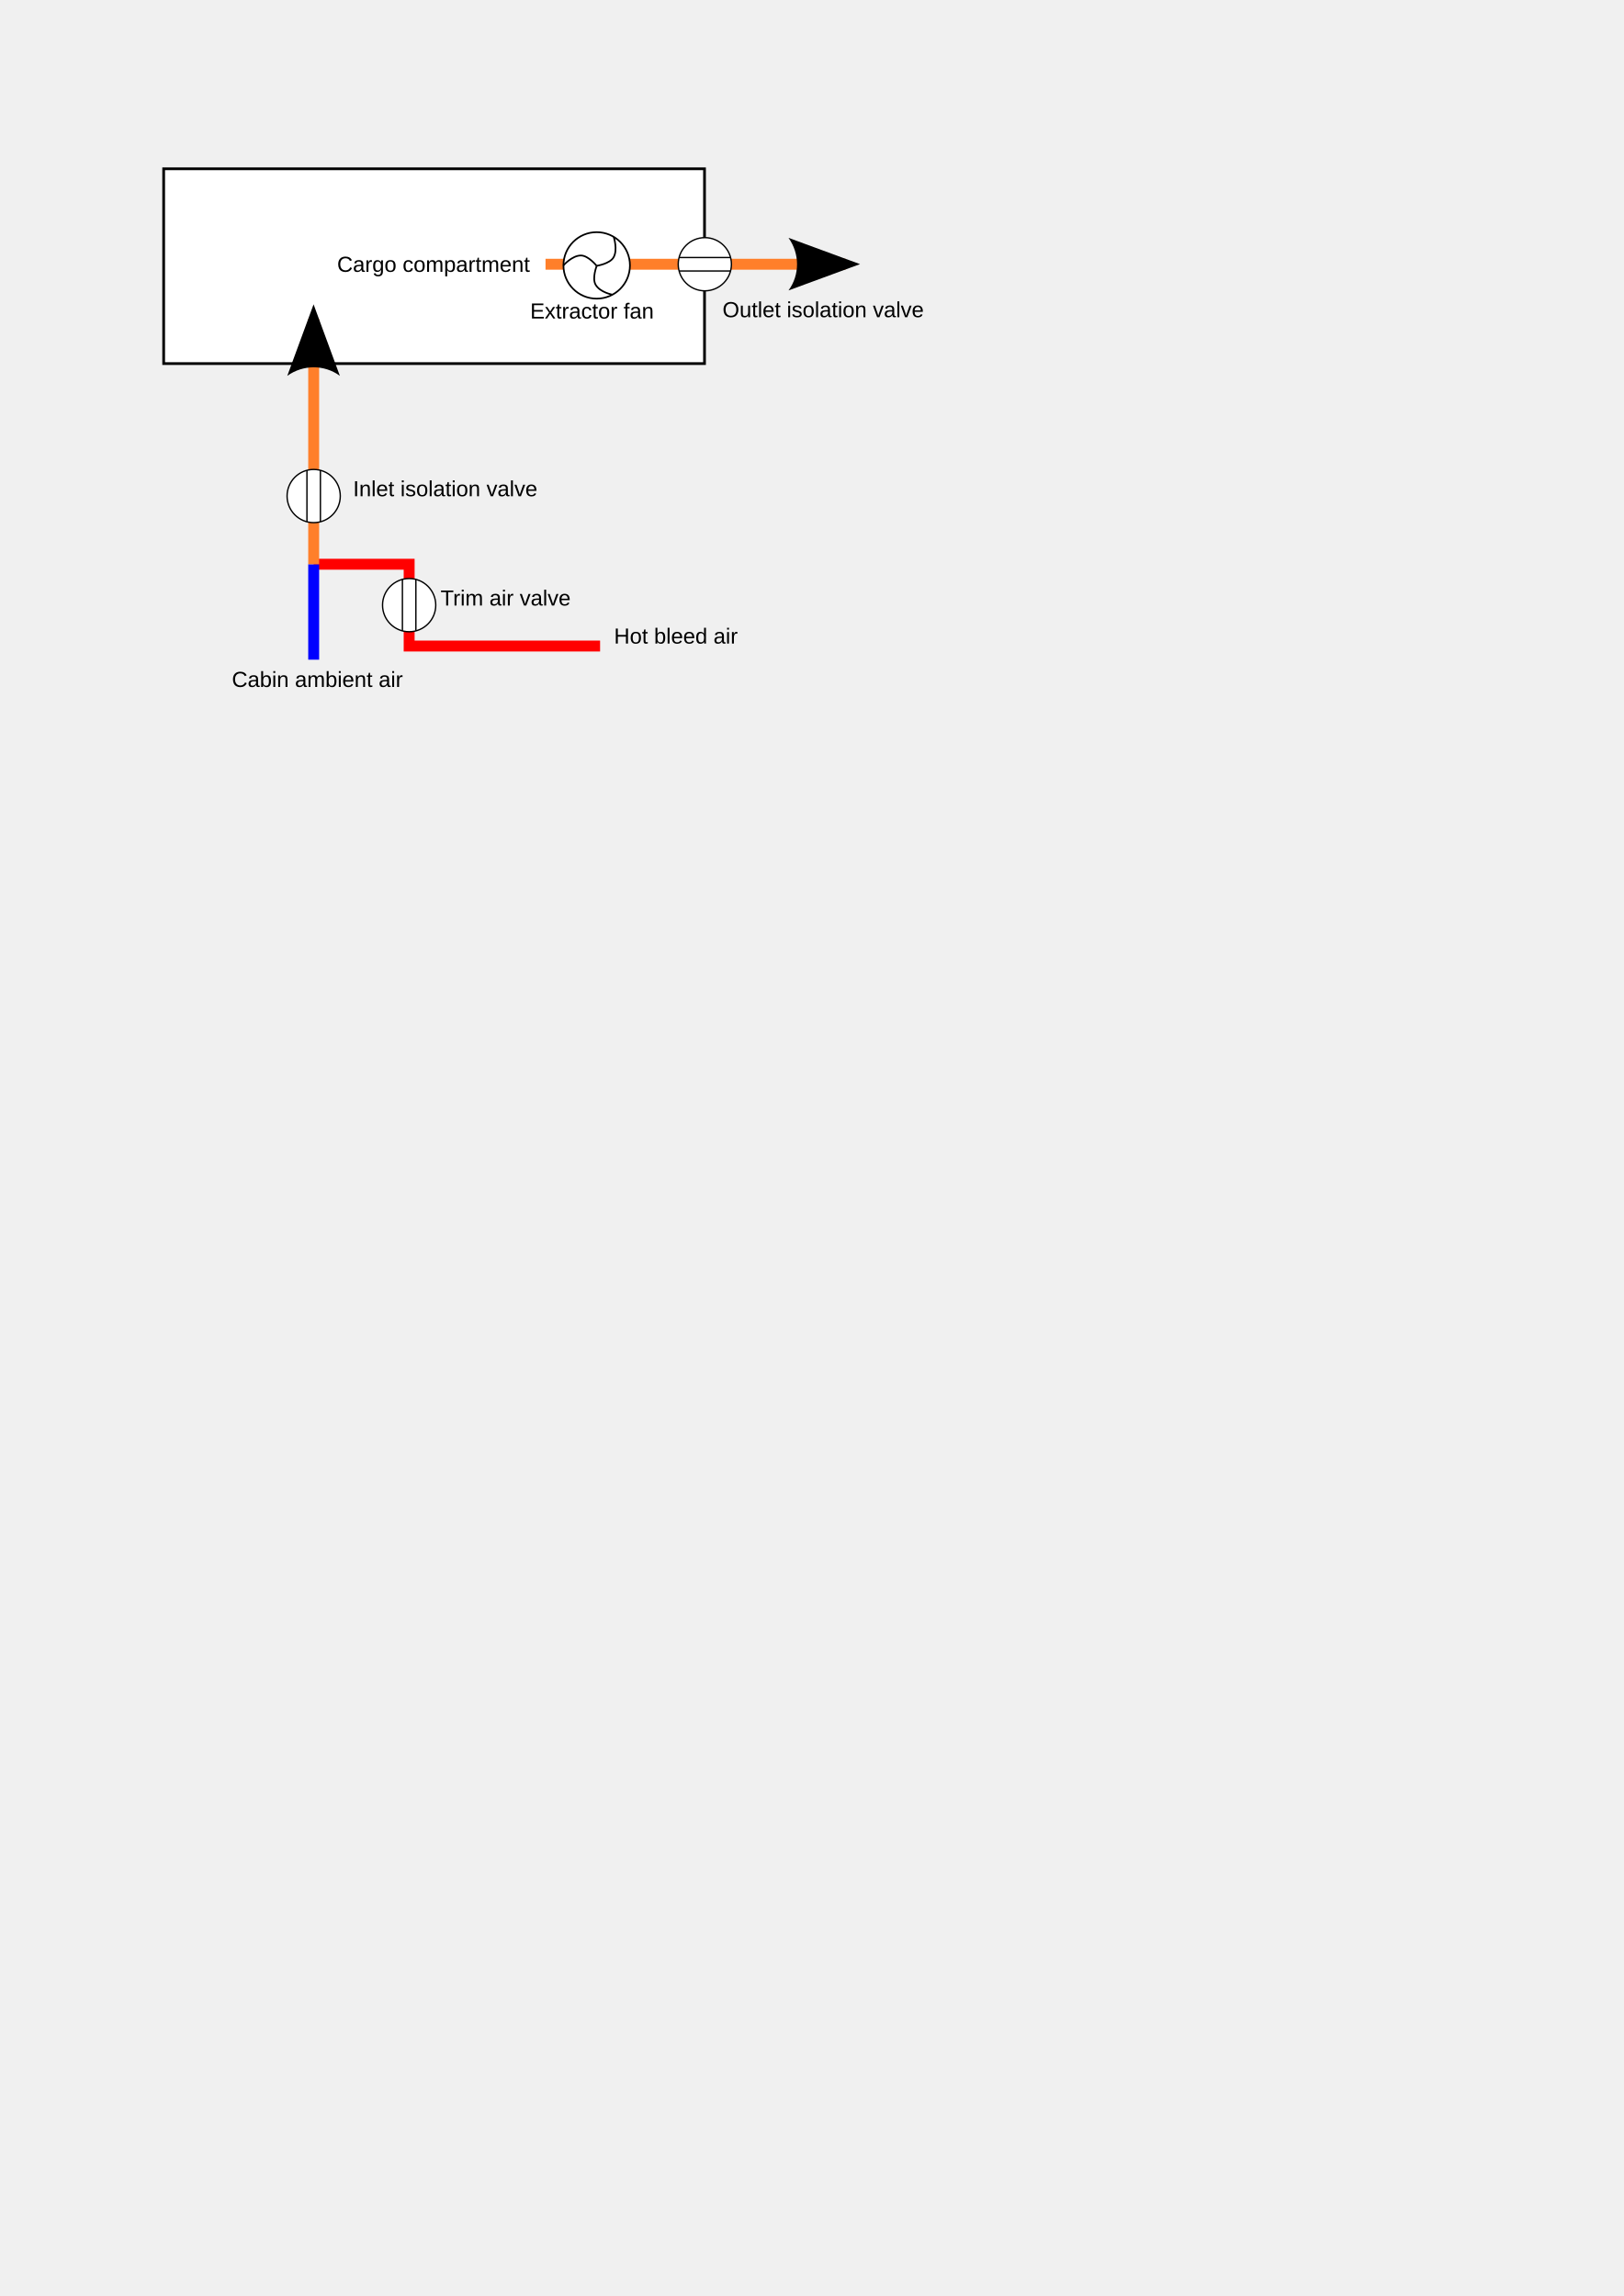
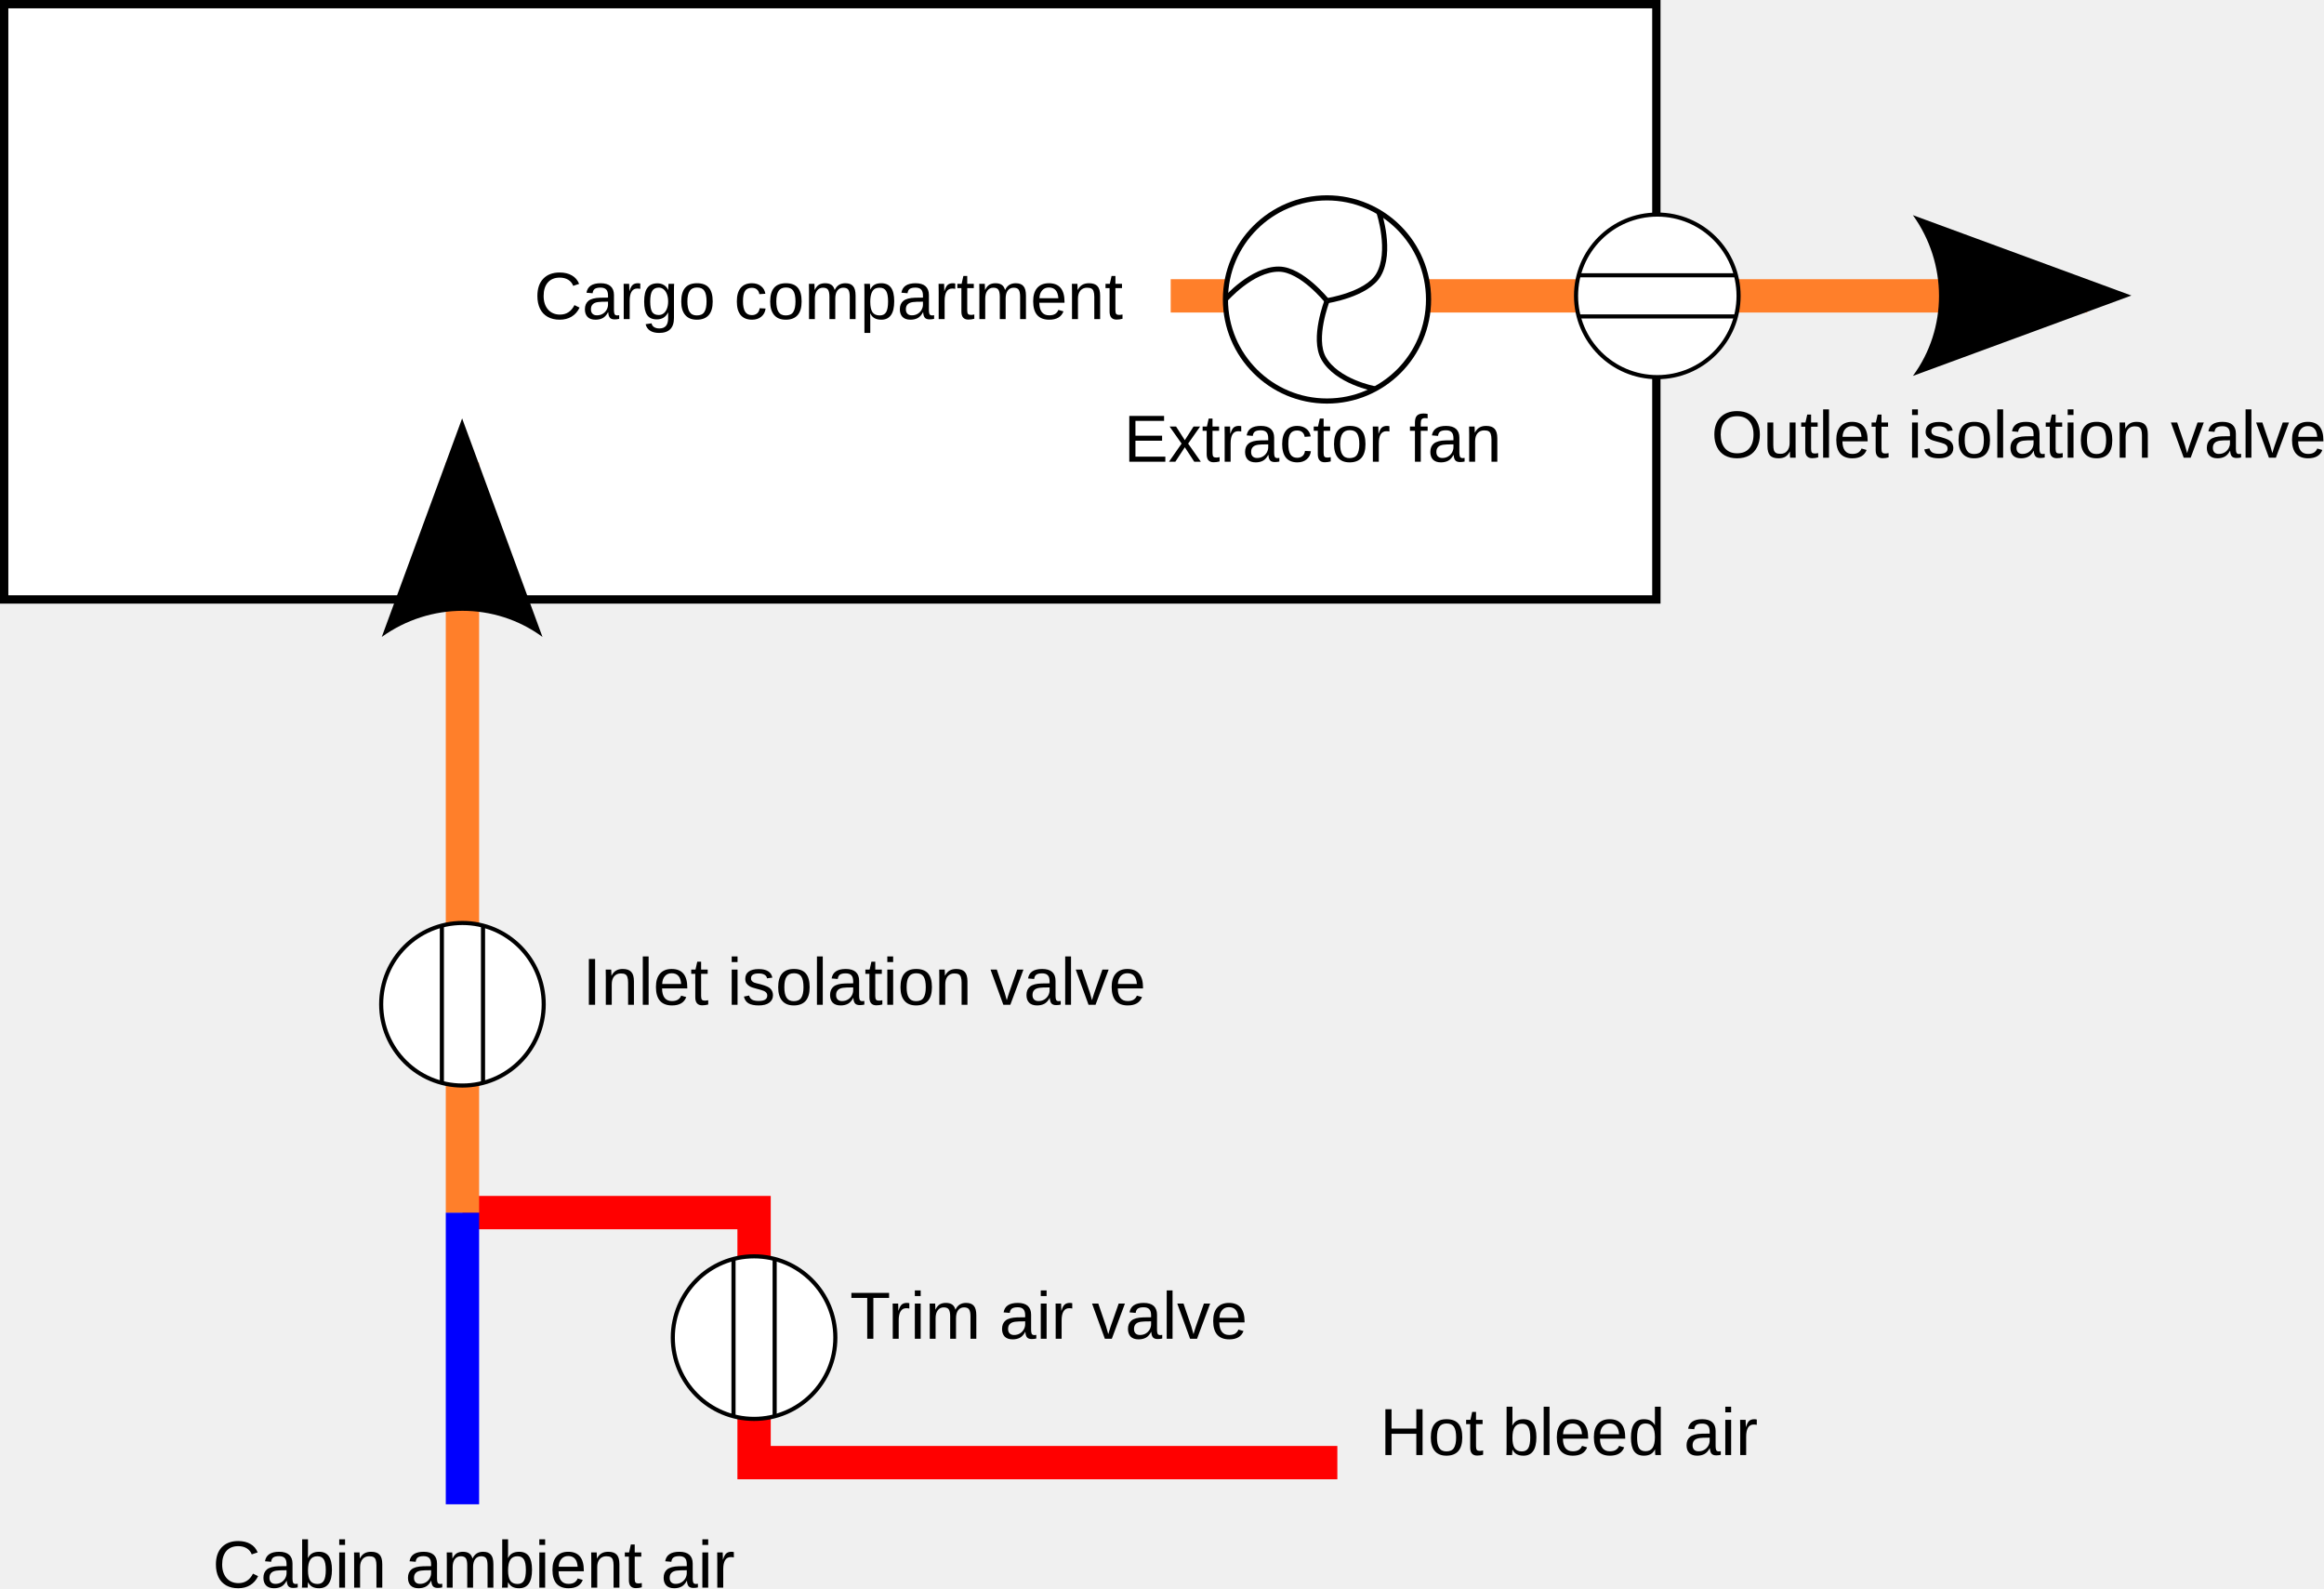
- <svg xmlns="http://www.w3.org/2000/svg" xmlns:xlink="http://www.w3.org/1999/xlink" width="744.094" height="1052.362" id="svg2" version="1.0">
+ <svg xmlns="http://www.w3.org/2000/svg" xmlns:xlink="http://www.w3.org/1999/xlink" version="1.0" width="348.64" height="238.247" id="svg2">
  <defs id="defs4">
-     <marker orient="auto" refY="0.0" refX="0.0" id="Arrow2Mend" style="overflow:visible;">
-       <path id="path3222" style="font-size:12.0;fill-rule:evenodd;stroke-width:0.625;stroke-linejoin:round;" d="M 8.719,4.034 L -2.207,0.016 L 8.719,-4.002 C 6.973,-1.63 6.983,1.616 8.719,4.034 z " transform="scale(0.6) rotate(180) translate(0,0)" />
+     <marker refX="0" refY="0" orient="auto" style="overflow:visible" id="Arrow2Mend">
+       <path d="M 8.719,4.034 L -2.207,0.016 L 8.719,-4.002 C 6.973,-1.63 6.983,1.616 8.719,4.034 z " transform="scale(-0.6,-0.6)" style="font-size:12px;fill-rule:evenodd;stroke-width:0.625;stroke-linejoin:round" id="path3222" />
    </marker>
-     <marker orient="auto" refY="0.0" refX="0.0" id="Arrow2Send" style="overflow:visible;">
-       <path id="path3228" style="font-size:12.0;fill-rule:evenodd;stroke-width:0.625;stroke-linejoin:round;" d="M 8.719,4.034 L -2.207,0.016 L 8.719,-4.002 C 6.973,-1.63 6.983,1.616 8.719,4.034 z " transform="scale(0.3) rotate(180) translate(-2.3,0)" />
+     <marker refX="0" refY="0" orient="auto" style="overflow:visible" id="Arrow2Send">
+       <path d="M 8.719,4.034 L -2.207,0.016 L 8.719,-4.002 C 6.973,-1.63 6.983,1.616 8.719,4.034 z " transform="matrix(-0.3,0,0,-0.3,0.69,0)" style="font-size:12px;fill-rule:evenodd;stroke-width:0.625;stroke-linejoin:round" id="path3228" />
    </marker>
-     <marker orient="auto" refY="0.0" refX="0.0" id="Arrow2Lend" style="overflow:visible;">
-       <path id="path3216" style="font-size:12.0;fill-rule:evenodd;stroke-width:0.625;stroke-linejoin:round;" d="M 8.719,4.034 L -2.207,0.016 L 8.719,-4.002 C 6.973,-1.63 6.983,1.616 8.719,4.034 z " transform="scale(1.1) rotate(180) translate(1,0)" />
+     <marker refX="0" refY="0" orient="auto" style="overflow:visible" id="Arrow2Lend">
+       <path d="M 8.719,4.034 L -2.207,0.016 L 8.719,-4.002 C 6.973,-1.63 6.983,1.616 8.719,4.034 z " transform="matrix(-1.1,0,0,-1.1,-1.1,0)" style="font-size:12px;fill-rule:evenodd;stroke-width:0.625;stroke-linejoin:round" id="path3216" />
    </marker>
  </defs>
-   <g id="layer1">
-     <path style="opacity:1;color:#000000;fill:none;fill-opacity:1;fill-rule:evenodd;stroke:#ff0000;stroke-width:5;stroke-linecap:butt;stroke-linejoin:miter;marker:none;marker-start:none;marker-mid:none;marker-end:none;stroke-miterlimit:4;stroke-dasharray:none;stroke-dashoffset:0;stroke-opacity:1;visibility:visible;display:inline;overflow:visible;enable-background:accumulate" d="M 275,296.112 L 187.5,296.112 L 187.5,258.612 L 143.75,258.612" id="path3394" />
+   <g transform="translate(-74.375,-76.73718)" id="layer1">
+     <path d="M 275,296.112 L 187.5,296.112 L 187.5,258.612 L 143.75,258.612" style="opacity:1;color:#000000;fill:none;fill-opacity:1;fill-rule:evenodd;stroke:#ff0000;stroke-width:5;stroke-linecap:butt;stroke-linejoin:miter;marker:none;marker-start:none;marker-mid:none;marker-end:none;stroke-miterlimit:4;stroke-dasharray:none;stroke-dashoffset:0;stroke-opacity:1;visibility:visible;display:inline;overflow:visible;enable-background:accumulate" id="path3394" />
    <g id="g3138">
-       <rect y="77.362" x="75" height="89.286" width="247.857" id="rect2160" style="opacity:1;color:#000000;fill:#ffffff;fill-opacity:1;fill-rule:evenodd;stroke:#000000;stroke-width:1.25;stroke-linecap:butt;stroke-linejoin:miter;marker:none;marker-start:none;marker-mid:none;marker-end:none;stroke-miterlimit:4;stroke-dasharray:none;stroke-dashoffset:0;stroke-opacity:1;visibility:visible;display:inline;overflow:visible;enable-background:accumulate" />
-       <text id="text3134" y="124.593" x="154.475" style="font-size:10px;font-style:normal;font-weight:normal;fill:#000000;fill-opacity:1;stroke:none;stroke-width:1px;stroke-linecap:butt;stroke-linejoin:miter;stroke-opacity:1;font-family:Arial" xml:space="preserve">
-         <tspan y="124.593" x="154.475" id="tspan3136">Cargo compartment</tspan>
+       <rect width="247.857" height="89.286" x="75" y="77.362" style="opacity:1;color:#000000;fill:#ffffff;fill-opacity:1;fill-rule:evenodd;stroke:#000000;stroke-width:1.25;stroke-linecap:butt;stroke-linejoin:miter;marker:none;marker-start:none;marker-mid:none;marker-end:none;stroke-miterlimit:4;stroke-dasharray:none;stroke-dashoffset:0;stroke-opacity:1;visibility:visible;display:inline;overflow:visible;enable-background:accumulate" id="rect2160" />
+       <text x="154.475" y="124.593" style="font-size:10px;font-style:normal;font-weight:normal;fill:#000000;fill-opacity:1;stroke:none;stroke-width:1px;stroke-linecap:butt;stroke-linejoin:miter;stroke-opacity:1;font-family:Arial" id="text3134" xml:space="preserve">
+         <tspan x="154.475" y="124.593" id="tspan3136">Cargo compartment</tspan>
      </text>
    </g>
-     <path style="opacity:1;color:#000000;fill:none;fill-opacity:1;fill-rule:evenodd;stroke:#0000ff;stroke-width:5;stroke-linecap:butt;stroke-linejoin:miter;marker:none;marker-start:none;marker-mid:none;marker-end:none;stroke-miterlimit:4;stroke-dasharray:none;stroke-dashoffset:0;stroke-opacity:1;visibility:visible;display:inline;overflow:visible;enable-background:accumulate" d="M 143.75,258.612 L 143.75,302.362" id="path3188" />
-     <path style="opacity:1;color:#000000;fill:none;fill-opacity:1;fill-rule:evenodd;stroke:#ff7f2a;stroke-width:5;stroke-linecap:butt;stroke-linejoin:miter;marker:none;marker-start:none;marker-mid:none;marker-end:url(#Arrow2Mend);stroke-miterlimit:4;stroke-dasharray:none;stroke-dashoffset:0;stroke-opacity:1;visibility:visible;display:inline;overflow:visible;enable-background:accumulate" d="M 143.75,258.612 L 143.75,146.112" id="path3190" />
-     <g id="g2845" transform="matrix(0.3086443,0,0,0.3086443,9.489701,101.6322)">
-       <path style="opacity:1;color:#000000;fill:#ffffff;fill-opacity:1;fill-rule:nonzero;stroke:#000000;stroke-width:2.201;stroke-linecap:round;stroke-linejoin:round;marker:none;marker-start:none;marker-mid:none;marker-end:none;stroke-miterlimit:4;stroke-dasharray:none;stroke-dashoffset:0;stroke-opacity:1;visibility:visible;display:inline;overflow:visible" id="path2839" d="M 317 406.862 A 43.5 43.5 0 1 1  230,406.862 A 43.5 43.5 0 1 1  317 406.862 z" transform="matrix(0.908057,0,0,0.908057,186.6465,37.90804)" />
-       <path id="path2841" d="M 425,369.112 L 425,445.487" style="fill:none;fill-opacity:0.75;fill-rule:evenodd;stroke:#000000;stroke-width:2px;stroke-linecap:butt;stroke-linejoin:miter;stroke-opacity:1" />
-       <path id="path2843" d="M 445,368.987 L 445,445.362" style="fill:none;fill-opacity:0.75;fill-rule:evenodd;stroke:#000000;stroke-width:2px;stroke-linecap:butt;stroke-linejoin:miter;stroke-opacity:1" />
+     <path d="M 143.75,258.612 L 143.75,302.362" style="opacity:1;color:#000000;fill:none;fill-opacity:1;fill-rule:evenodd;stroke:#0000ff;stroke-width:5;stroke-linecap:butt;stroke-linejoin:miter;marker:none;marker-start:none;marker-mid:none;marker-end:none;stroke-miterlimit:4;stroke-dasharray:none;stroke-dashoffset:0;stroke-opacity:1;visibility:visible;display:inline;overflow:visible;enable-background:accumulate" id="path3188" />
+     <path d="M 143.75,258.612 L 143.75,146.112" style="opacity:1;color:#000000;fill:none;fill-opacity:1;fill-rule:evenodd;stroke:#ff7f2a;stroke-width:5;stroke-linecap:butt;stroke-linejoin:miter;marker:none;marker-start:none;marker-mid:none;marker-end:url(#Arrow2Mend);stroke-miterlimit:4;stroke-dasharray:none;stroke-dashoffset:0;stroke-opacity:1;visibility:visible;display:inline;overflow:visible;enable-background:accumulate" id="path3190" />
+     <g transform="matrix(0.3086443,0,0,0.3086443,9.489701,101.6322)" id="g2845">
+       <path d="M 317 406.862 A 43.5 43.5 0 1 1  230,406.862 A 43.5 43.5 0 1 1  317 406.862 z" transform="matrix(0.908057,0,0,0.908057,186.6465,37.90804)" style="opacity:1;color:#000000;fill:#ffffff;fill-opacity:1;fill-rule:nonzero;stroke:#000000;stroke-width:2.201;stroke-linecap:round;stroke-linejoin:round;marker:none;marker-start:none;marker-mid:none;marker-end:none;stroke-miterlimit:4;stroke-dasharray:none;stroke-dashoffset:0;stroke-opacity:1;visibility:visible;display:inline;overflow:visible" id="path2839" />
+       <path d="M 425,369.112 L 425,445.487" style="fill:none;fill-opacity:0.75;fill-rule:evenodd;stroke:#000000;stroke-width:2px;stroke-linecap:butt;stroke-linejoin:miter;stroke-opacity:1" id="path2841" />
+       <path d="M 445,368.987 L 445,445.362" style="fill:none;fill-opacity:0.75;fill-rule:evenodd;stroke:#000000;stroke-width:2px;stroke-linecap:butt;stroke-linejoin:miter;stroke-opacity:1" id="path2843" />
    </g>
-     <use x="0" y="0" xlink:href="#g2845" id="use3396" transform="translate(43.75,49.99999)" width="744.094" height="1052.362" />
-     <path style="opacity:1;color:#000000;fill:#ff7f2a;fill-opacity:1;fill-rule:evenodd;stroke:#ff7f2a;stroke-width:5;stroke-linecap:butt;stroke-linejoin:miter;marker:none;marker-start:none;marker-mid:none;marker-end:url(#Arrow2Mend);stroke-miterlimit:4;stroke-dasharray:none;stroke-dashoffset:0;stroke-opacity:1;visibility:visible;display:inline;overflow:visible;enable-background:accumulate" d="M 250,121.112 L 387.5,121.112" id="path3398" />
-     <use x="0" y="0" xlink:href="#g2845" id="use3400" transform="matrix(0,1,-1,0,550.3622,-22.63781)" width="744.094" height="1052.362" />
-     <g id="g2833" transform="matrix(0.3856934,0,0,0.3856934,169.3096,-35.27344)">
-       <path transform="matrix(0.908057,0,0,0.908057,21.64633,37.40783)" d="M 317 406.862 A 43.5 43.5 0 1 1  230,406.862 A 43.5 43.5 0 1 1  317 406.862 z" id="path1904" style="opacity:1;color:#000000;fill:#ffffff;fill-opacity:1;fill-rule:nonzero;stroke:#000000;stroke-width:2.201;stroke-linecap:round;stroke-linejoin:round;marker:none;marker-start:none;marker-mid:none;marker-end:none;stroke-miterlimit:4;stroke-dasharray:none;stroke-dashoffset:0;stroke-opacity:1;visibility:visible;display:inline;overflow:visible" />
-       <path id="path2809" d="M 270,407.362 C 270,407.362 285.497,404.998 290,397.362 C 295.327,388.329 290.232,373.057 290.232,373.057" style="fill:none;fill-opacity:0.75;fill-rule:evenodd;stroke:#000000;stroke-width:2px;stroke-linecap:butt;stroke-linejoin:miter;stroke-opacity:1" />
-       <path style="fill:none;fill-opacity:0.75;fill-rule:evenodd;stroke:#000000;stroke-width:2px;stroke-linecap:butt;stroke-linejoin:miter;stroke-opacity:1" d="M 269.974,407.394 C 269.974,407.394 260.178,395.155 251.314,395.073 C 240.828,394.976 230.477,406.861 230.477,406.861" id="path2811" />
-       <path id="path2813" d="M 270.014,407.4 C 270.014,407.4 264.313,422.003 268.674,429.721 C 273.834,438.851 288.461,441.583 288.461,441.583" style="fill:none;fill-opacity:0.75;fill-rule:evenodd;stroke:#000000;stroke-width:2px;stroke-linecap:butt;stroke-linejoin:miter;stroke-opacity:1" />
+     <use transform="translate(43.75,49.99999)" id="use3396" x="0" y="0" width="744.094" height="1052.362" xlink:href="#g2845" />
+     <path d="M 250,121.112 L 387.5,121.112" style="opacity:1;color:#000000;fill:#ff7f2a;fill-opacity:1;fill-rule:evenodd;stroke:#ff7f2a;stroke-width:5;stroke-linecap:butt;stroke-linejoin:miter;marker:none;marker-start:none;marker-mid:none;marker-end:url(#Arrow2Mend);stroke-miterlimit:4;stroke-dasharray:none;stroke-dashoffset:0;stroke-opacity:1;visibility:visible;display:inline;overflow:visible;enable-background:accumulate" id="path3398" />
+     <use transform="matrix(0,1,-1,0,550.3622,-22.63781)" id="use3400" x="0" y="0" width="744.094" height="1052.362" xlink:href="#g2845" />
+     <g transform="matrix(0.3856934,0,0,0.3856934,169.3096,-35.27344)" id="g2833">
+       <path d="M 317 406.862 A 43.5 43.5 0 1 1  230,406.862 A 43.5 43.5 0 1 1  317 406.862 z" transform="matrix(0.908057,0,0,0.908057,21.64633,37.40783)" style="opacity:1;color:#000000;fill:#ffffff;fill-opacity:1;fill-rule:nonzero;stroke:#000000;stroke-width:2.201;stroke-linecap:round;stroke-linejoin:round;marker:none;marker-start:none;marker-mid:none;marker-end:none;stroke-miterlimit:4;stroke-dasharray:none;stroke-dashoffset:0;stroke-opacity:1;visibility:visible;display:inline;overflow:visible" id="path1904" />
+       <path d="M 270,407.362 C 270,407.362 285.497,404.998 290,397.362 C 295.327,388.329 290.232,373.057 290.232,373.057" style="fill:none;fill-opacity:0.75;fill-rule:evenodd;stroke:#000000;stroke-width:2px;stroke-linecap:butt;stroke-linejoin:miter;stroke-opacity:1" id="path2809" />
+       <path d="M 269.974,407.394 C 269.974,407.394 260.178,395.155 251.314,395.073 C 240.828,394.976 230.477,406.861 230.477,406.861" style="fill:none;fill-opacity:0.75;fill-rule:evenodd;stroke:#000000;stroke-width:2px;stroke-linecap:butt;stroke-linejoin:miter;stroke-opacity:1" id="path2811" />
+       <path d="M 270.014,407.4 C 270.014,407.4 264.313,422.003 268.674,429.721 C 273.834,438.851 288.461,441.583 288.461,441.583" style="fill:none;fill-opacity:0.75;fill-rule:evenodd;stroke:#000000;stroke-width:2px;stroke-linecap:butt;stroke-linejoin:miter;stroke-opacity:1" id="path2813" />
    </g>
-     <text xml:space="preserve" style="font-size:10px;font-style:normal;font-weight:normal;fill:#000000;fill-opacity:1;stroke:none;stroke-width:1px;stroke-linecap:butt;stroke-linejoin:miter;stroke-opacity:1;font-family:Arial" x="281.38" y="294.98" id="text5404">
-       <tspan id="tspan5406" x="281.38" y="294.98">Hot bleed air</tspan>
+     <text x="281.38" y="294.98" style="font-size:10px;font-style:normal;font-weight:normal;fill:#000000;fill-opacity:1;stroke:none;stroke-width:1px;stroke-linecap:butt;stroke-linejoin:miter;stroke-opacity:1;font-family:Arial" id="text5404" xml:space="preserve">
+       <tspan x="281.38" y="294.98" id="tspan5406">Hot bleed air</tspan>
    </text>
-     <text xml:space="preserve" style="font-size:10px;font-style:normal;font-weight:normal;fill:#000000;fill-opacity:1;stroke:none;stroke-width:1px;stroke-linecap:butt;stroke-linejoin:miter;stroke-opacity:1;font-family:Arial" x="106.25" y="314.862" id="text5408">
-       <tspan id="tspan5410" x="106.25" y="314.862">Cabin ambient air</tspan>
+     <text x="106.25" y="314.862" style="font-size:10px;font-style:normal;font-weight:normal;fill:#000000;fill-opacity:1;stroke:none;stroke-width:1px;stroke-linecap:butt;stroke-linejoin:miter;stroke-opacity:1;font-family:Arial" id="text5408" xml:space="preserve">
+       <tspan x="106.25" y="314.862" id="tspan5410">Cabin ambient air</tspan>
      <tspan x="106.25" y="327.362" id="tspan5412" />
    </text>
-     <text xml:space="preserve" style="font-size:10px;font-style:normal;font-weight:normal;fill:#000000;fill-opacity:1;stroke:none;stroke-width:1px;stroke-linecap:butt;stroke-linejoin:miter;stroke-opacity:1;font-family:Arial" x="161.794" y="227.449" id="text5414">
-       <tspan id="tspan5416" x="161.794" y="227.449">Inlet isolation valve</tspan>
+     <text x="161.794" y="227.449" style="font-size:10px;font-style:normal;font-weight:normal;fill:#000000;fill-opacity:1;stroke:none;stroke-width:1px;stroke-linecap:butt;stroke-linejoin:miter;stroke-opacity:1;font-family:Arial" id="text5414" xml:space="preserve">
+       <tspan x="161.794" y="227.449" id="tspan5416">Inlet isolation valve</tspan>
    </text>
-     <text xml:space="preserve" style="font-size:10px;font-style:normal;font-weight:normal;fill:#000000;fill-opacity:1;stroke:none;stroke-width:1px;stroke-linecap:butt;stroke-linejoin:miter;stroke-opacity:1;font-family:Arial" x="331.091" y="145.38" id="text5418">
-       <tspan id="tspan5420" x="331.091" y="145.38">Outlet isolation valve</tspan>
+     <text x="331.091" y="145.38" style="font-size:10px;font-style:normal;font-weight:normal;fill:#000000;fill-opacity:1;stroke:none;stroke-width:1px;stroke-linecap:butt;stroke-linejoin:miter;stroke-opacity:1;font-family:Arial" id="text5418" xml:space="preserve">
+       <tspan x="331.091" y="145.38" id="tspan5420">Outlet isolation valve</tspan>
    </text>
-     <text xml:space="preserve" style="font-size:10px;font-style:normal;font-weight:normal;fill:#000000;fill-opacity:1;stroke:none;stroke-width:1px;stroke-linecap:butt;stroke-linejoin:miter;stroke-opacity:1;font-family:Arial" x="242.959" y="145.995" id="text5422">
+     <text x="242.959" y="145.995" style="font-size:10px;font-style:normal;font-weight:normal;fill:#000000;fill-opacity:1;stroke:none;stroke-width:1px;stroke-linecap:butt;stroke-linejoin:miter;stroke-opacity:1;font-family:Arial" id="text5422" xml:space="preserve">
      <tspan x="242.959" y="145.995" id="tspan5426">Extractor fan</tspan>
    </text>
-     <text xml:space="preserve" style="font-size:10px;font-style:normal;font-weight:normal;fill:#000000;fill-opacity:1;stroke:none;stroke-width:1px;stroke-linecap:butt;stroke-linejoin:miter;stroke-opacity:1;font-family:Arial" x="201.877" y="277.532" id="text5430">
-       <tspan id="tspan5432" x="201.877" y="277.532">Trim air valve</tspan>
+     <text x="201.877" y="277.532" style="font-size:10px;font-style:normal;font-weight:normal;fill:#000000;fill-opacity:1;stroke:none;stroke-width:1px;stroke-linecap:butt;stroke-linejoin:miter;stroke-opacity:1;font-family:Arial" id="text5430" xml:space="preserve">
+       <tspan x="201.877" y="277.532" id="tspan5432">Trim air valve</tspan>
    </text>
  </g>
</svg>
